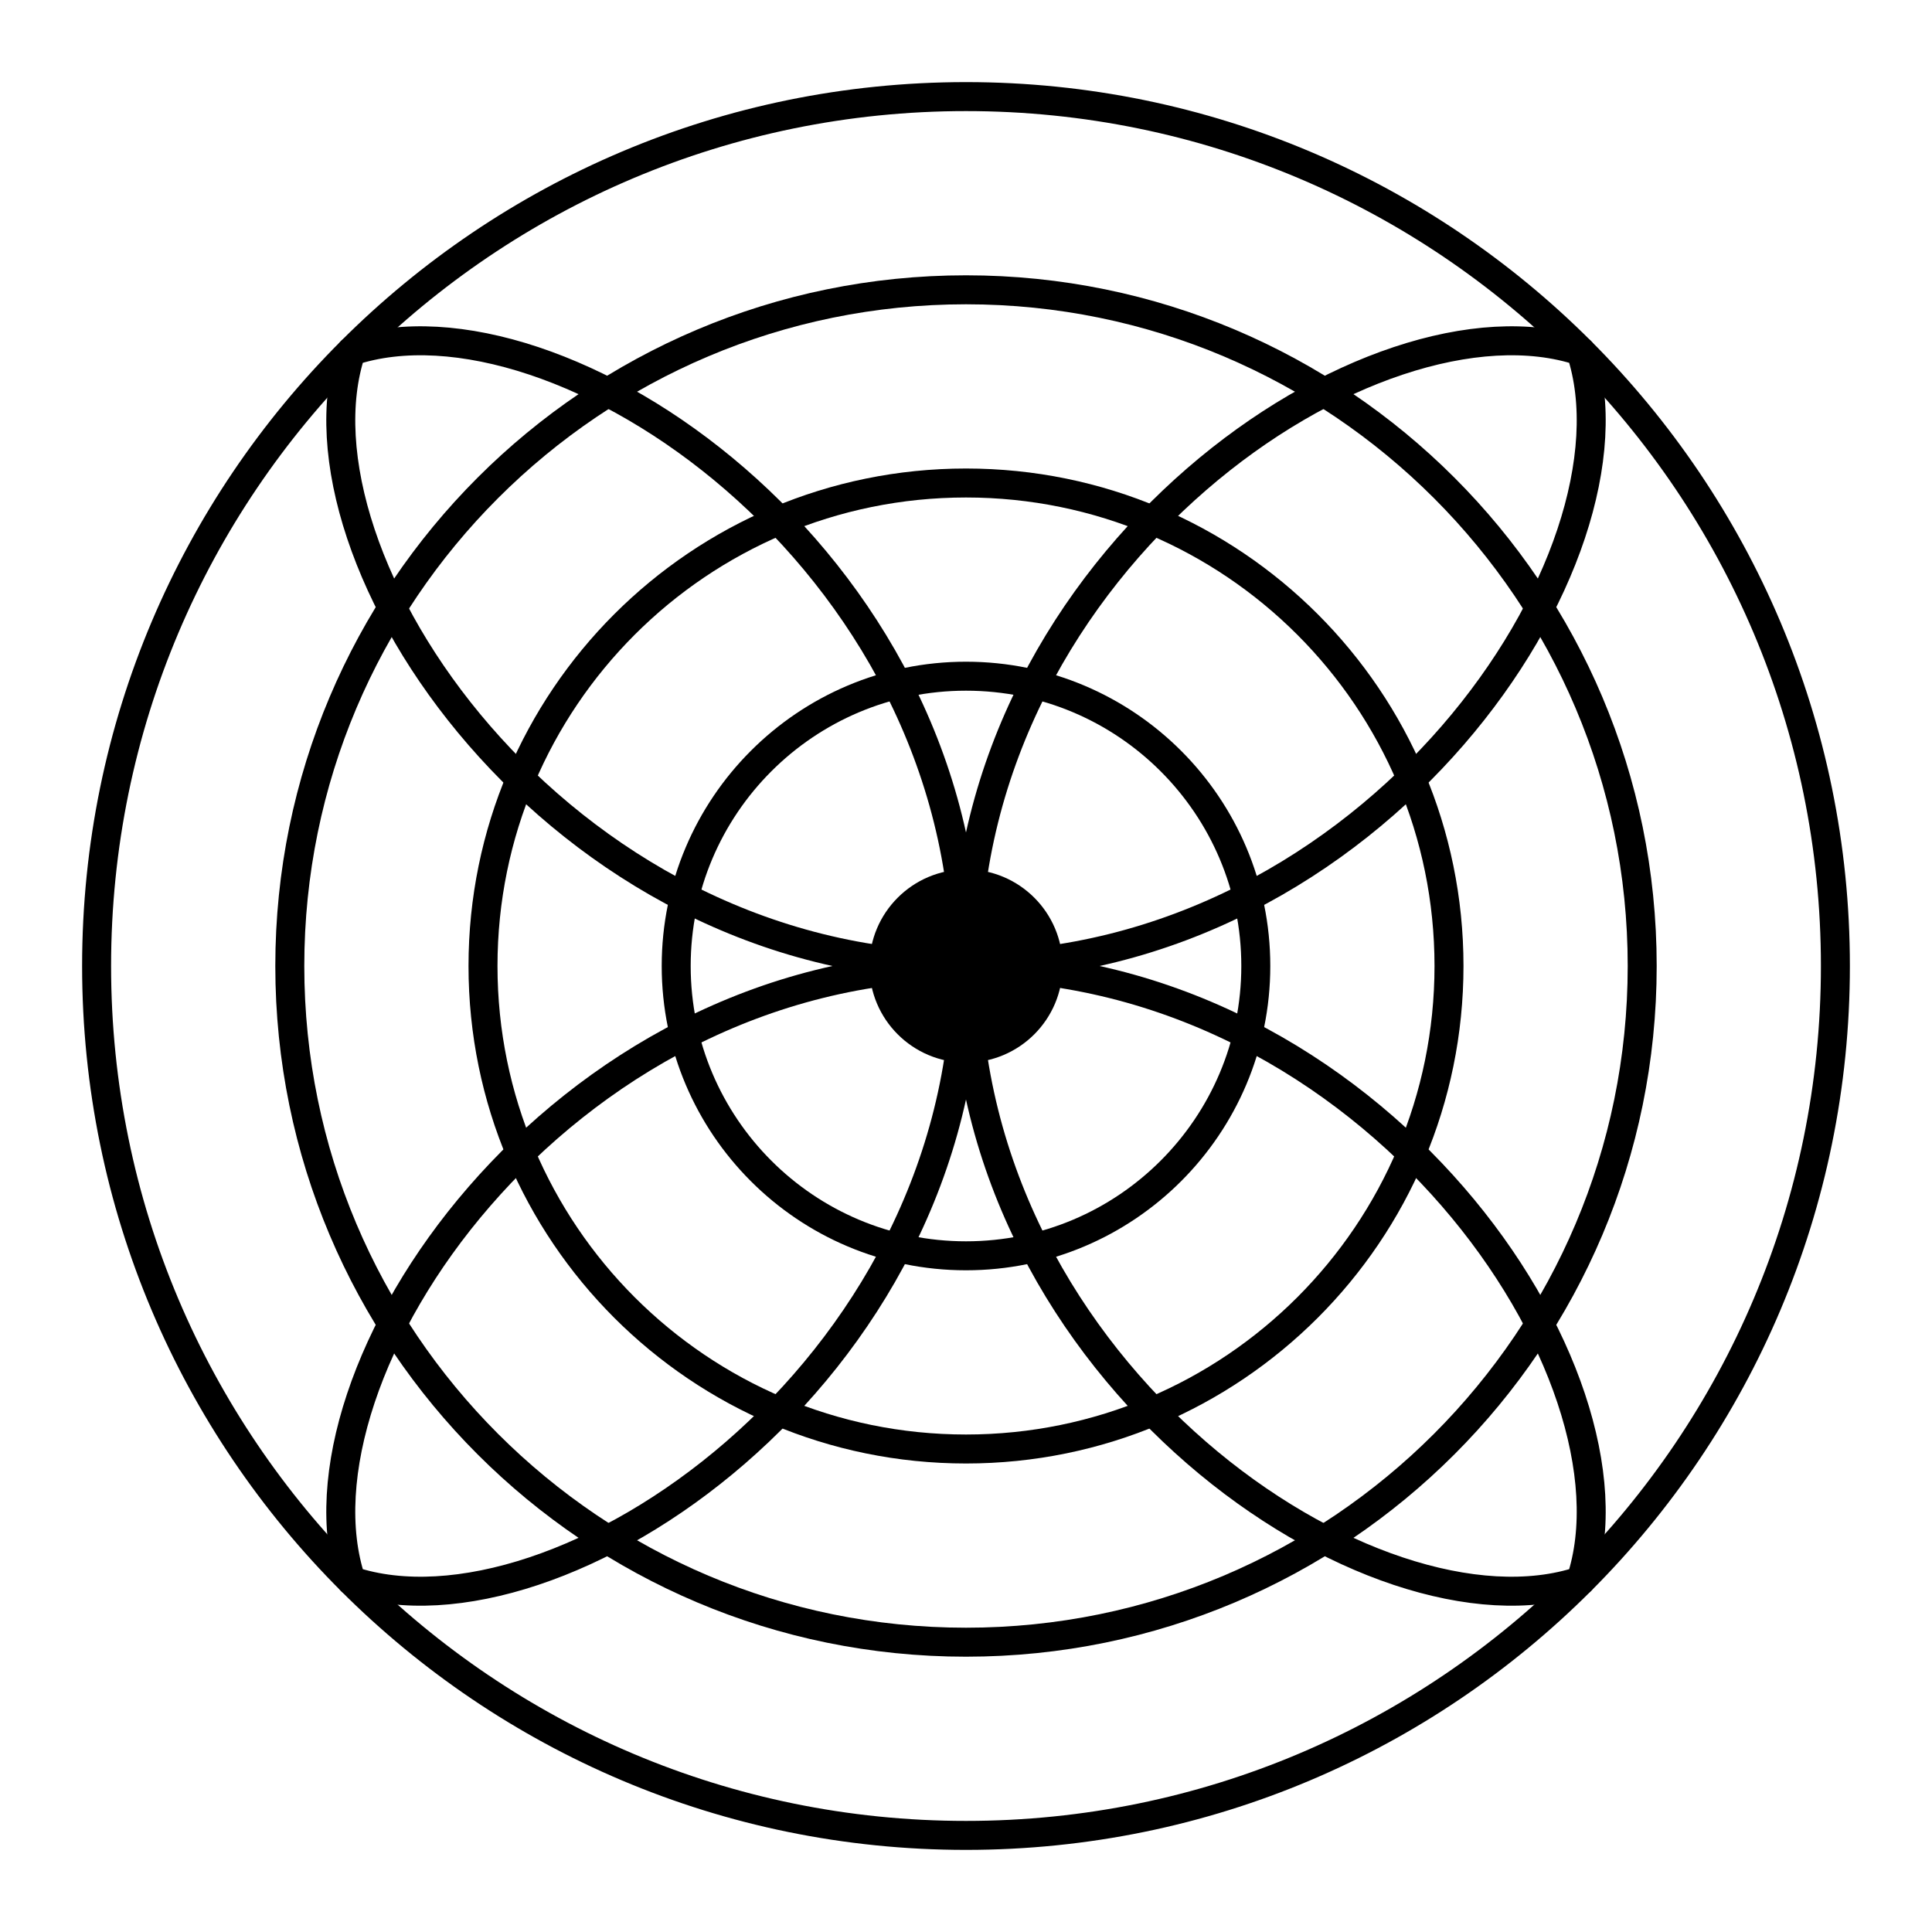
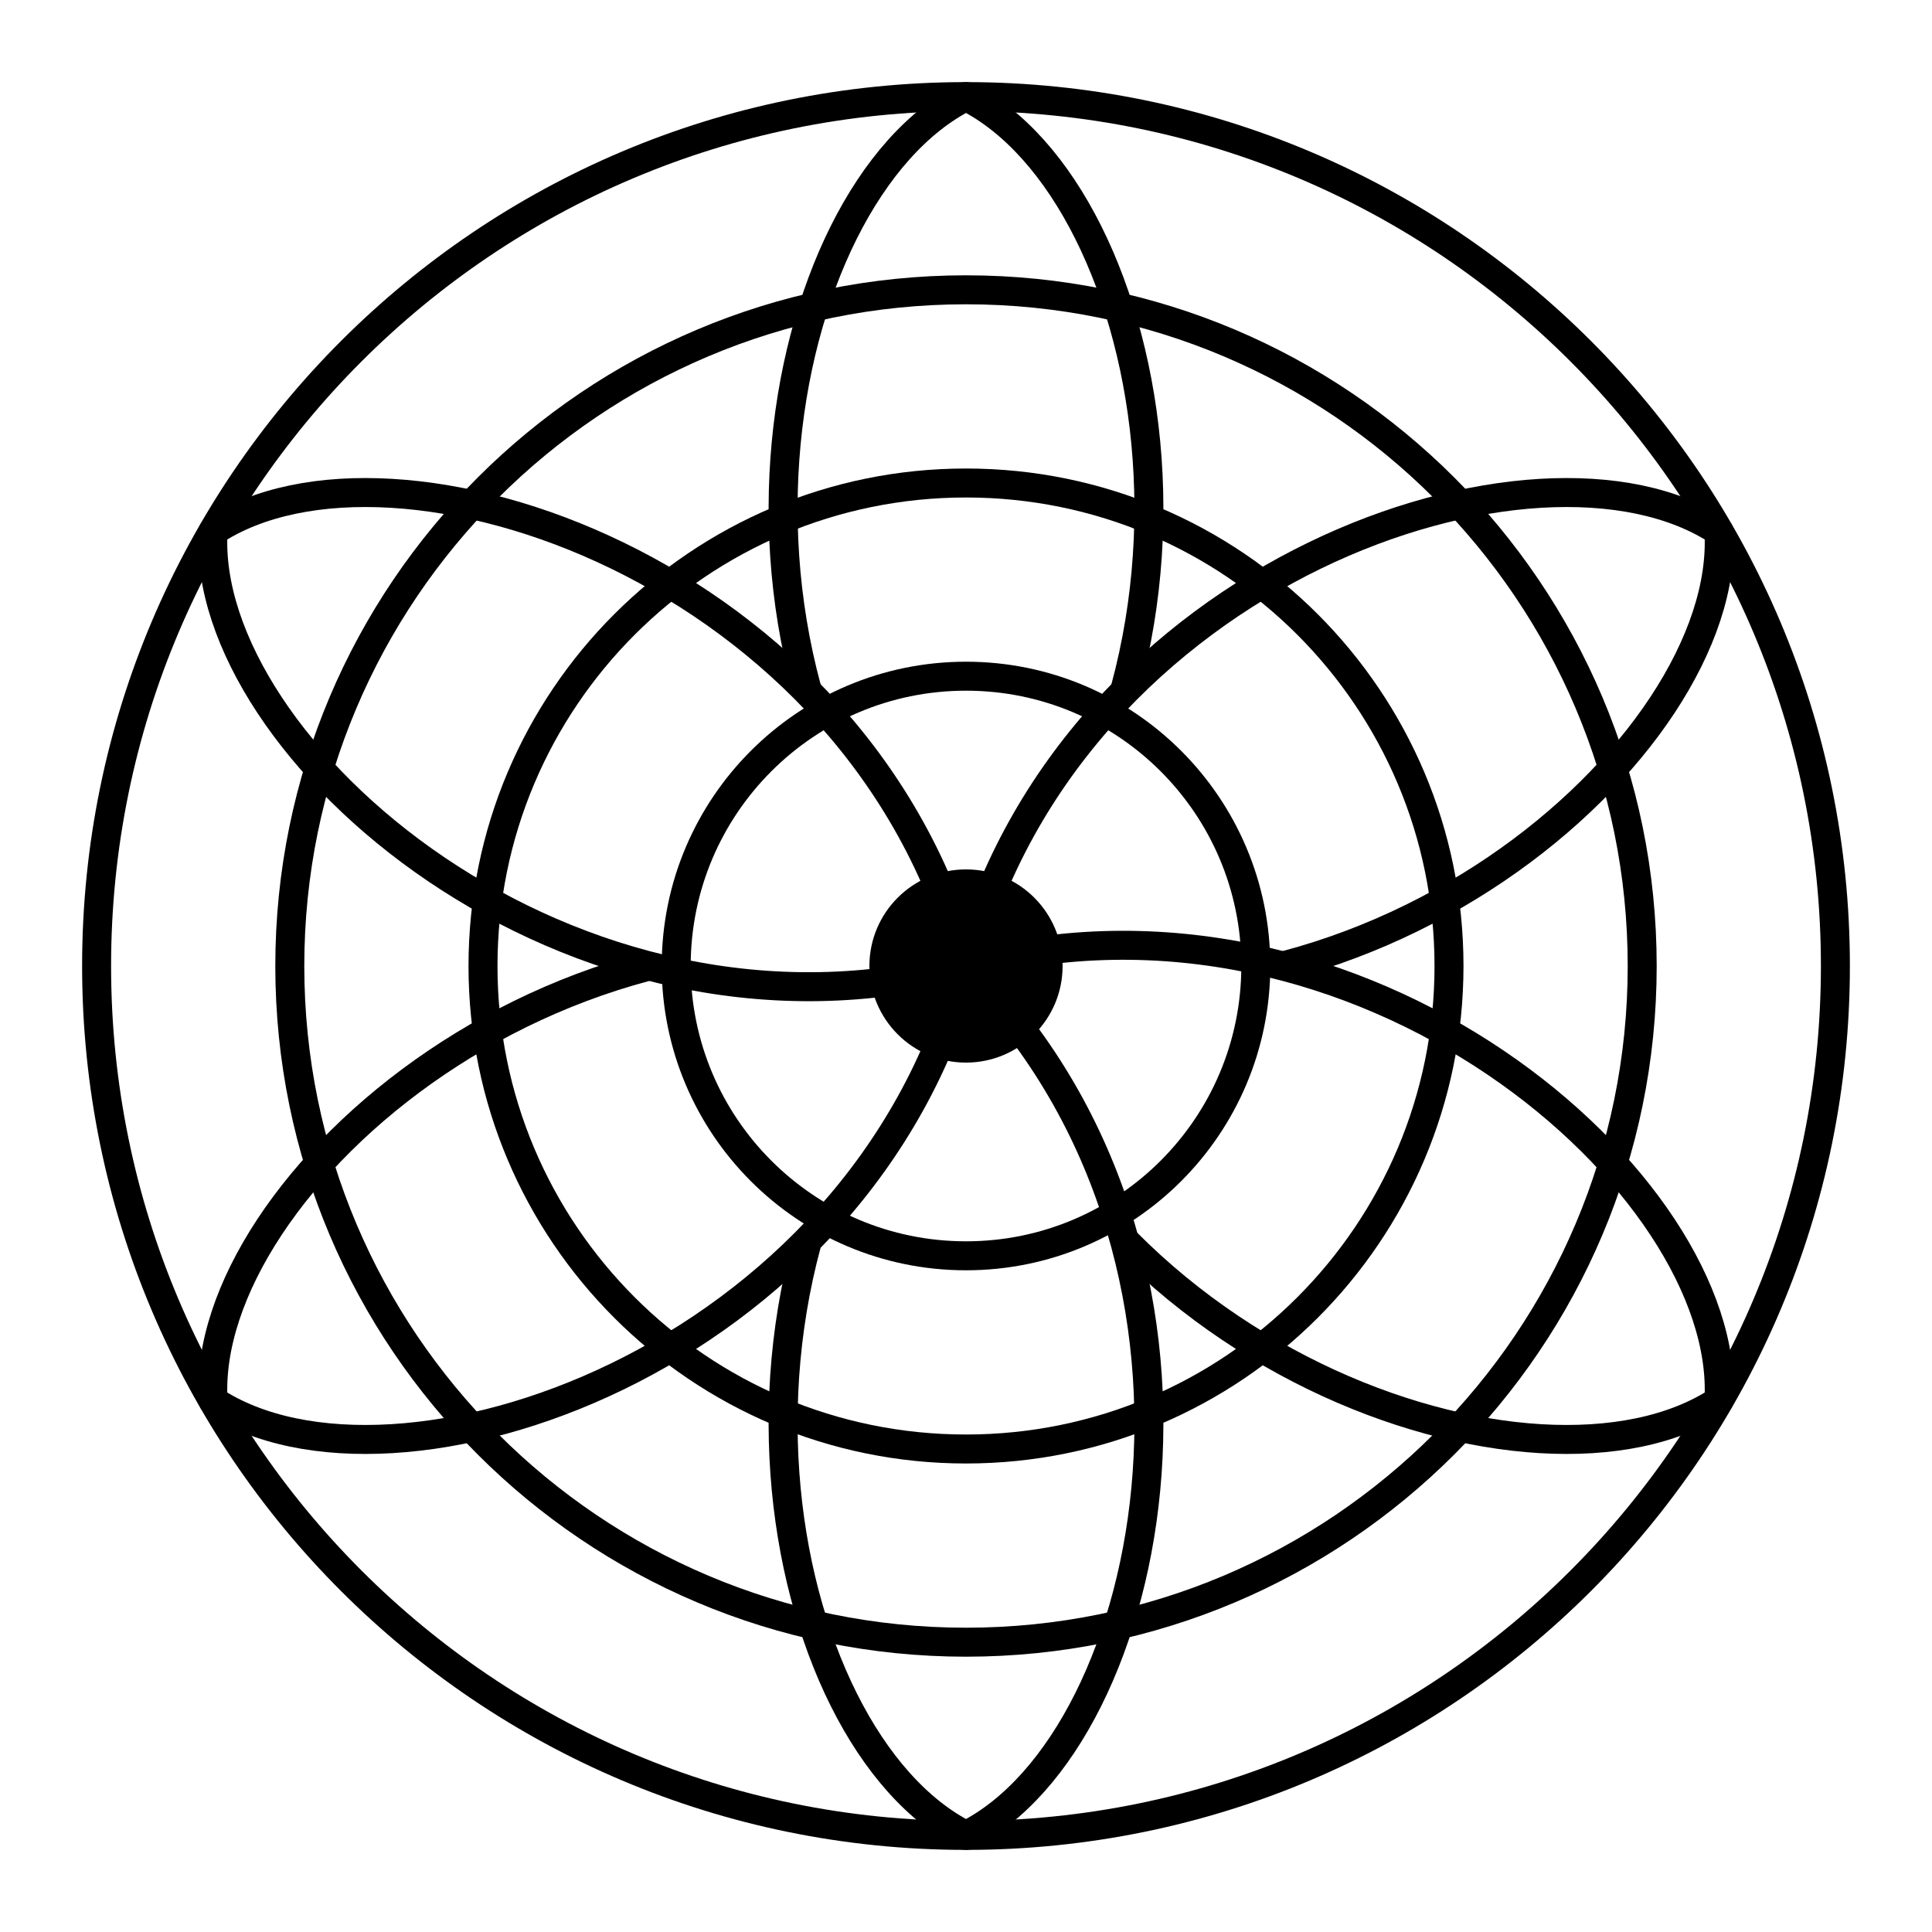
<svg xmlns="http://www.w3.org/2000/svg" viewBox="0 0 400 400">
  <defs>
    <path id="minimalPetal" d="M 200,200 C 140,140 160,40 200,20 C 240,40 260,140 200,200 Z" fill="#ffffff" stroke="#000000" stroke-width="6" stroke-linejoin="round" />
  </defs>
  <rect width="400" height="400" fill="#ffffff" />
-   <use href="#minimalPetal" transform="rotate(45 200 200)" />
-   <use href="#minimalPetal" transform="rotate(135 200 200)" />
-   <use href="#minimalPetal" transform="rotate(225 200 200)" />
-   <use href="#minimalPetal" transform="rotate(315 200 200)" />
+   <use href="#minimalPetal" transform="rotate(0 200 200)" />
+   <use href="#minimalPetal" transform="rotate(60 200 200)" />
+   <use href="#minimalPetal" transform="rotate(120 200 200)" />
+   <use href="#minimalPetal" transform="rotate(180 200 200)" />
+   <use href="#minimalPetal" transform="rotate(240 200 200)" />
+   <use href="#minimalPetal" transform="rotate(300 200 200)" />
  <g stroke="#000000" stroke-width="6" fill="none">
    <circle cx="200" cy="200" r="180" />
    <circle cx="200" cy="200" r="140" />
    <circle cx="200" cy="200" r="100" />
    <circle cx="200" cy="200" r="60" />
  </g>
  <circle cx="200" cy="200" r="20" fill="#000000" />
</svg>
